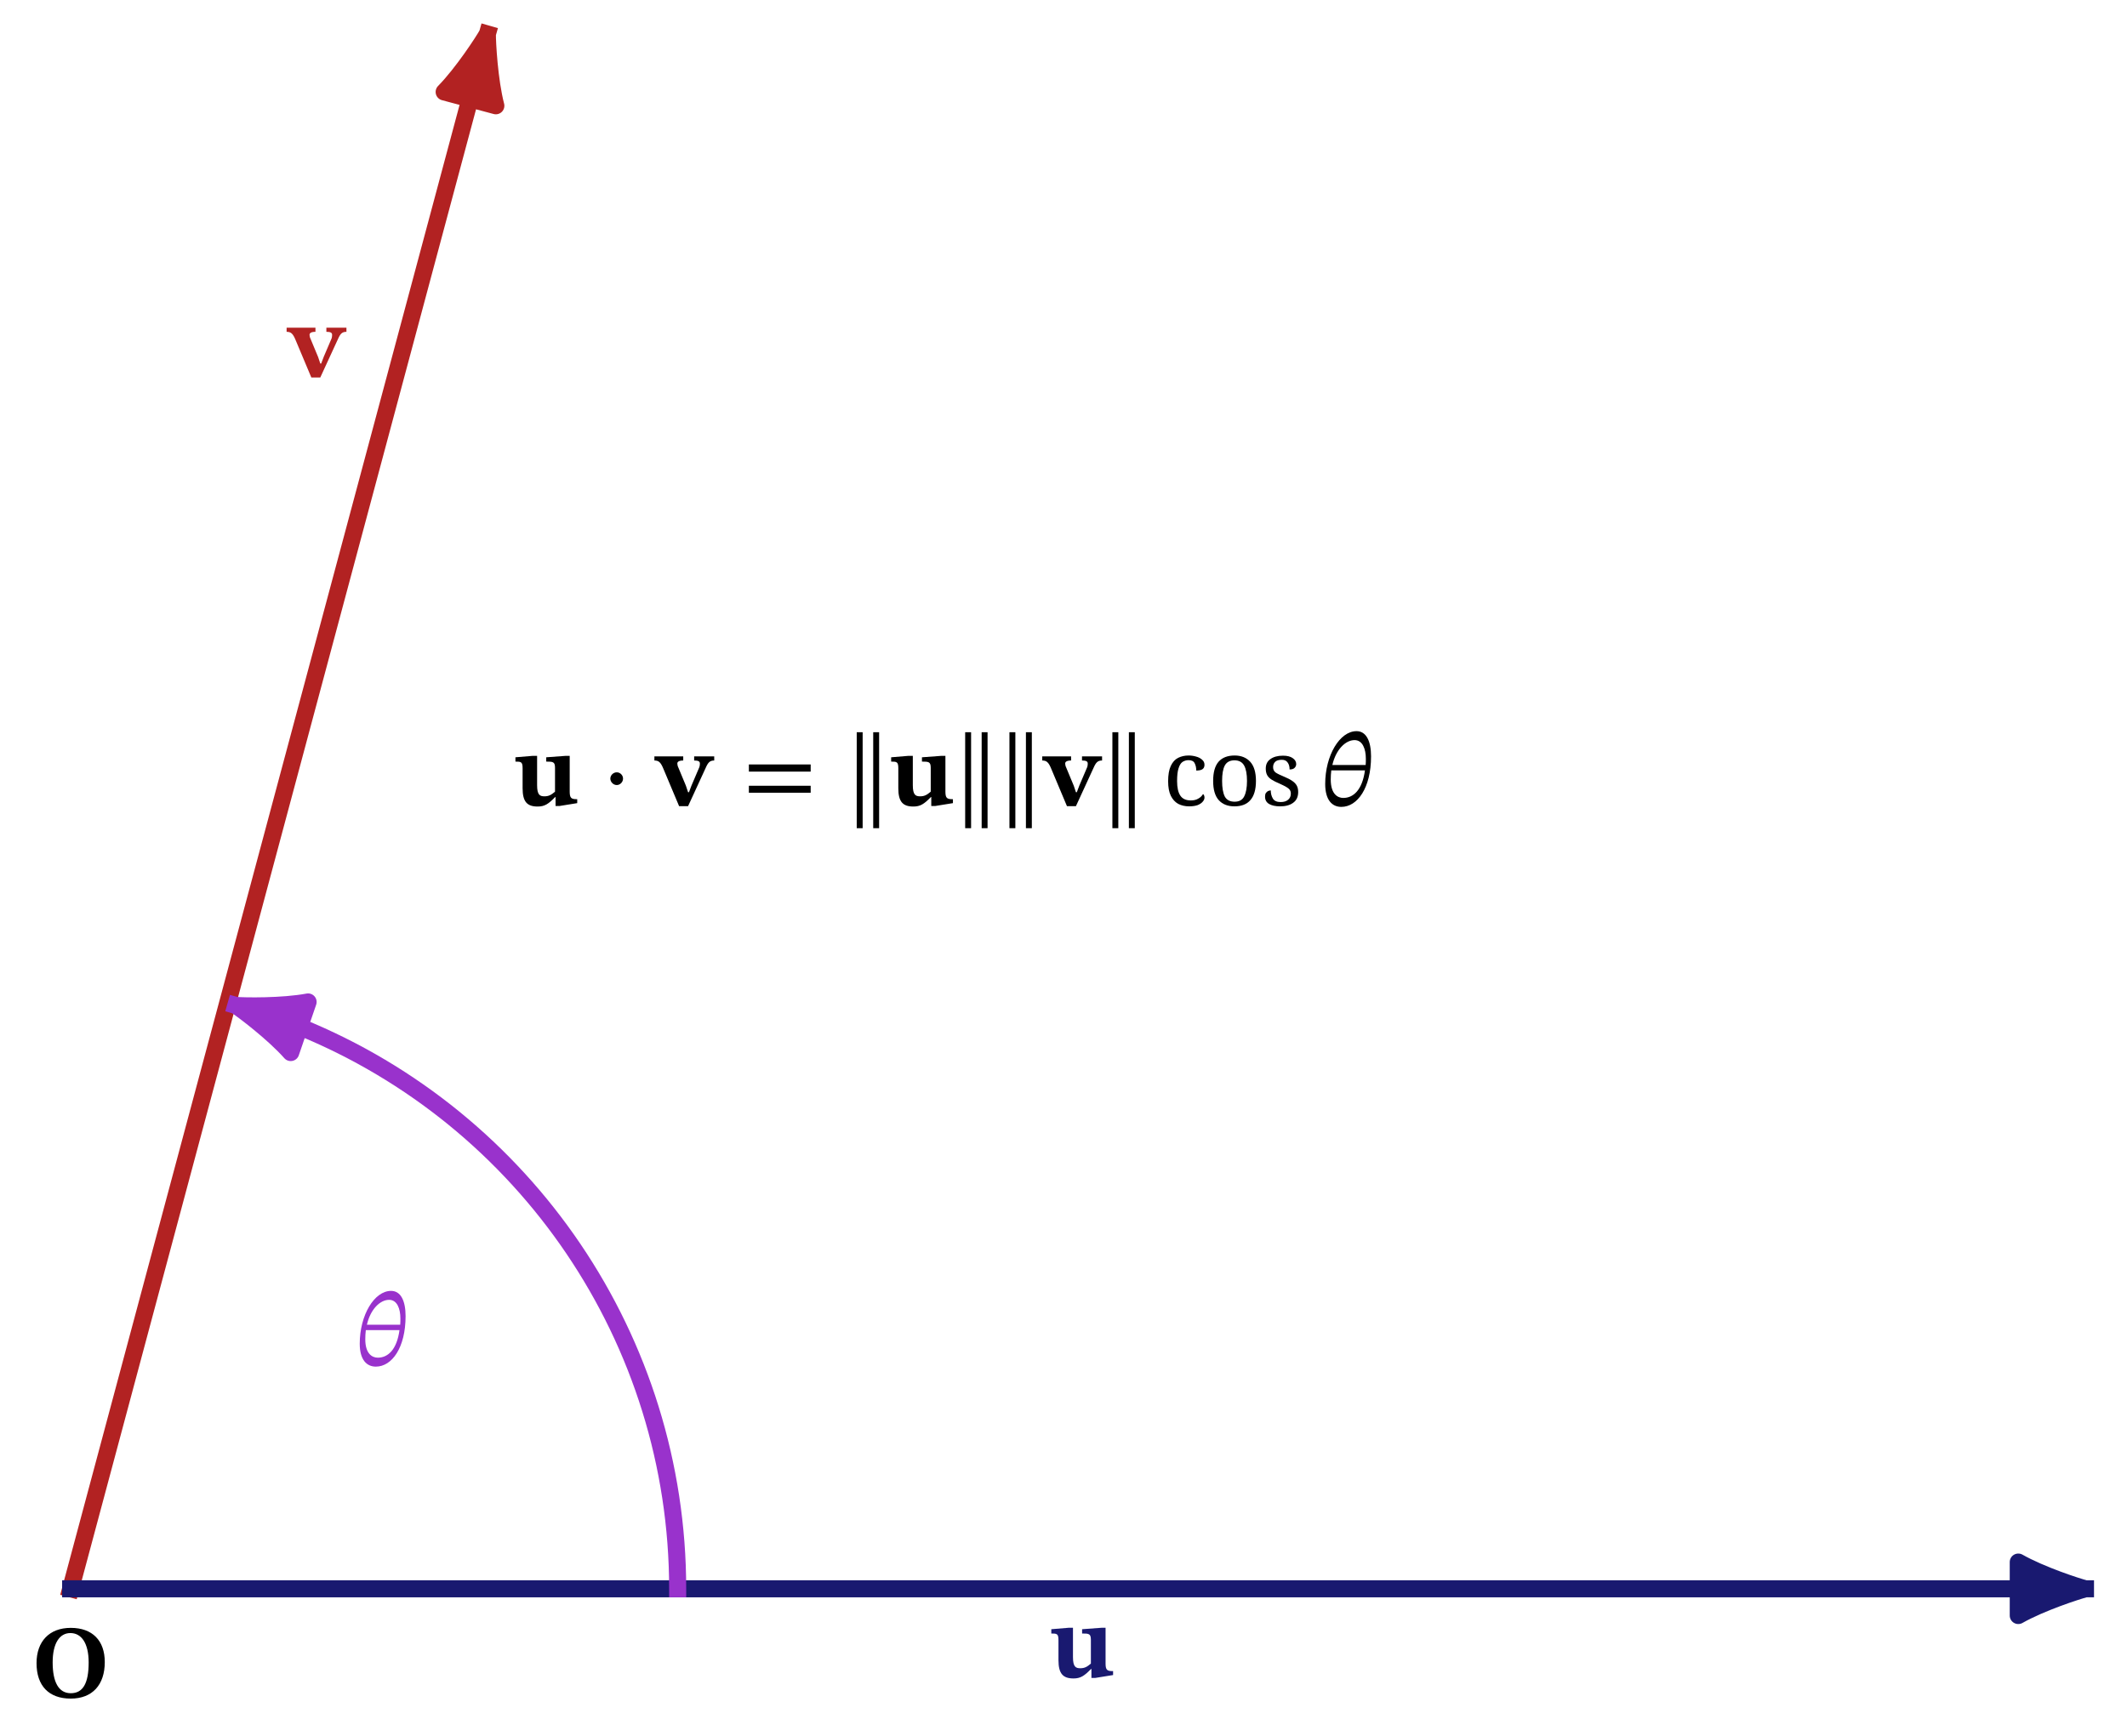
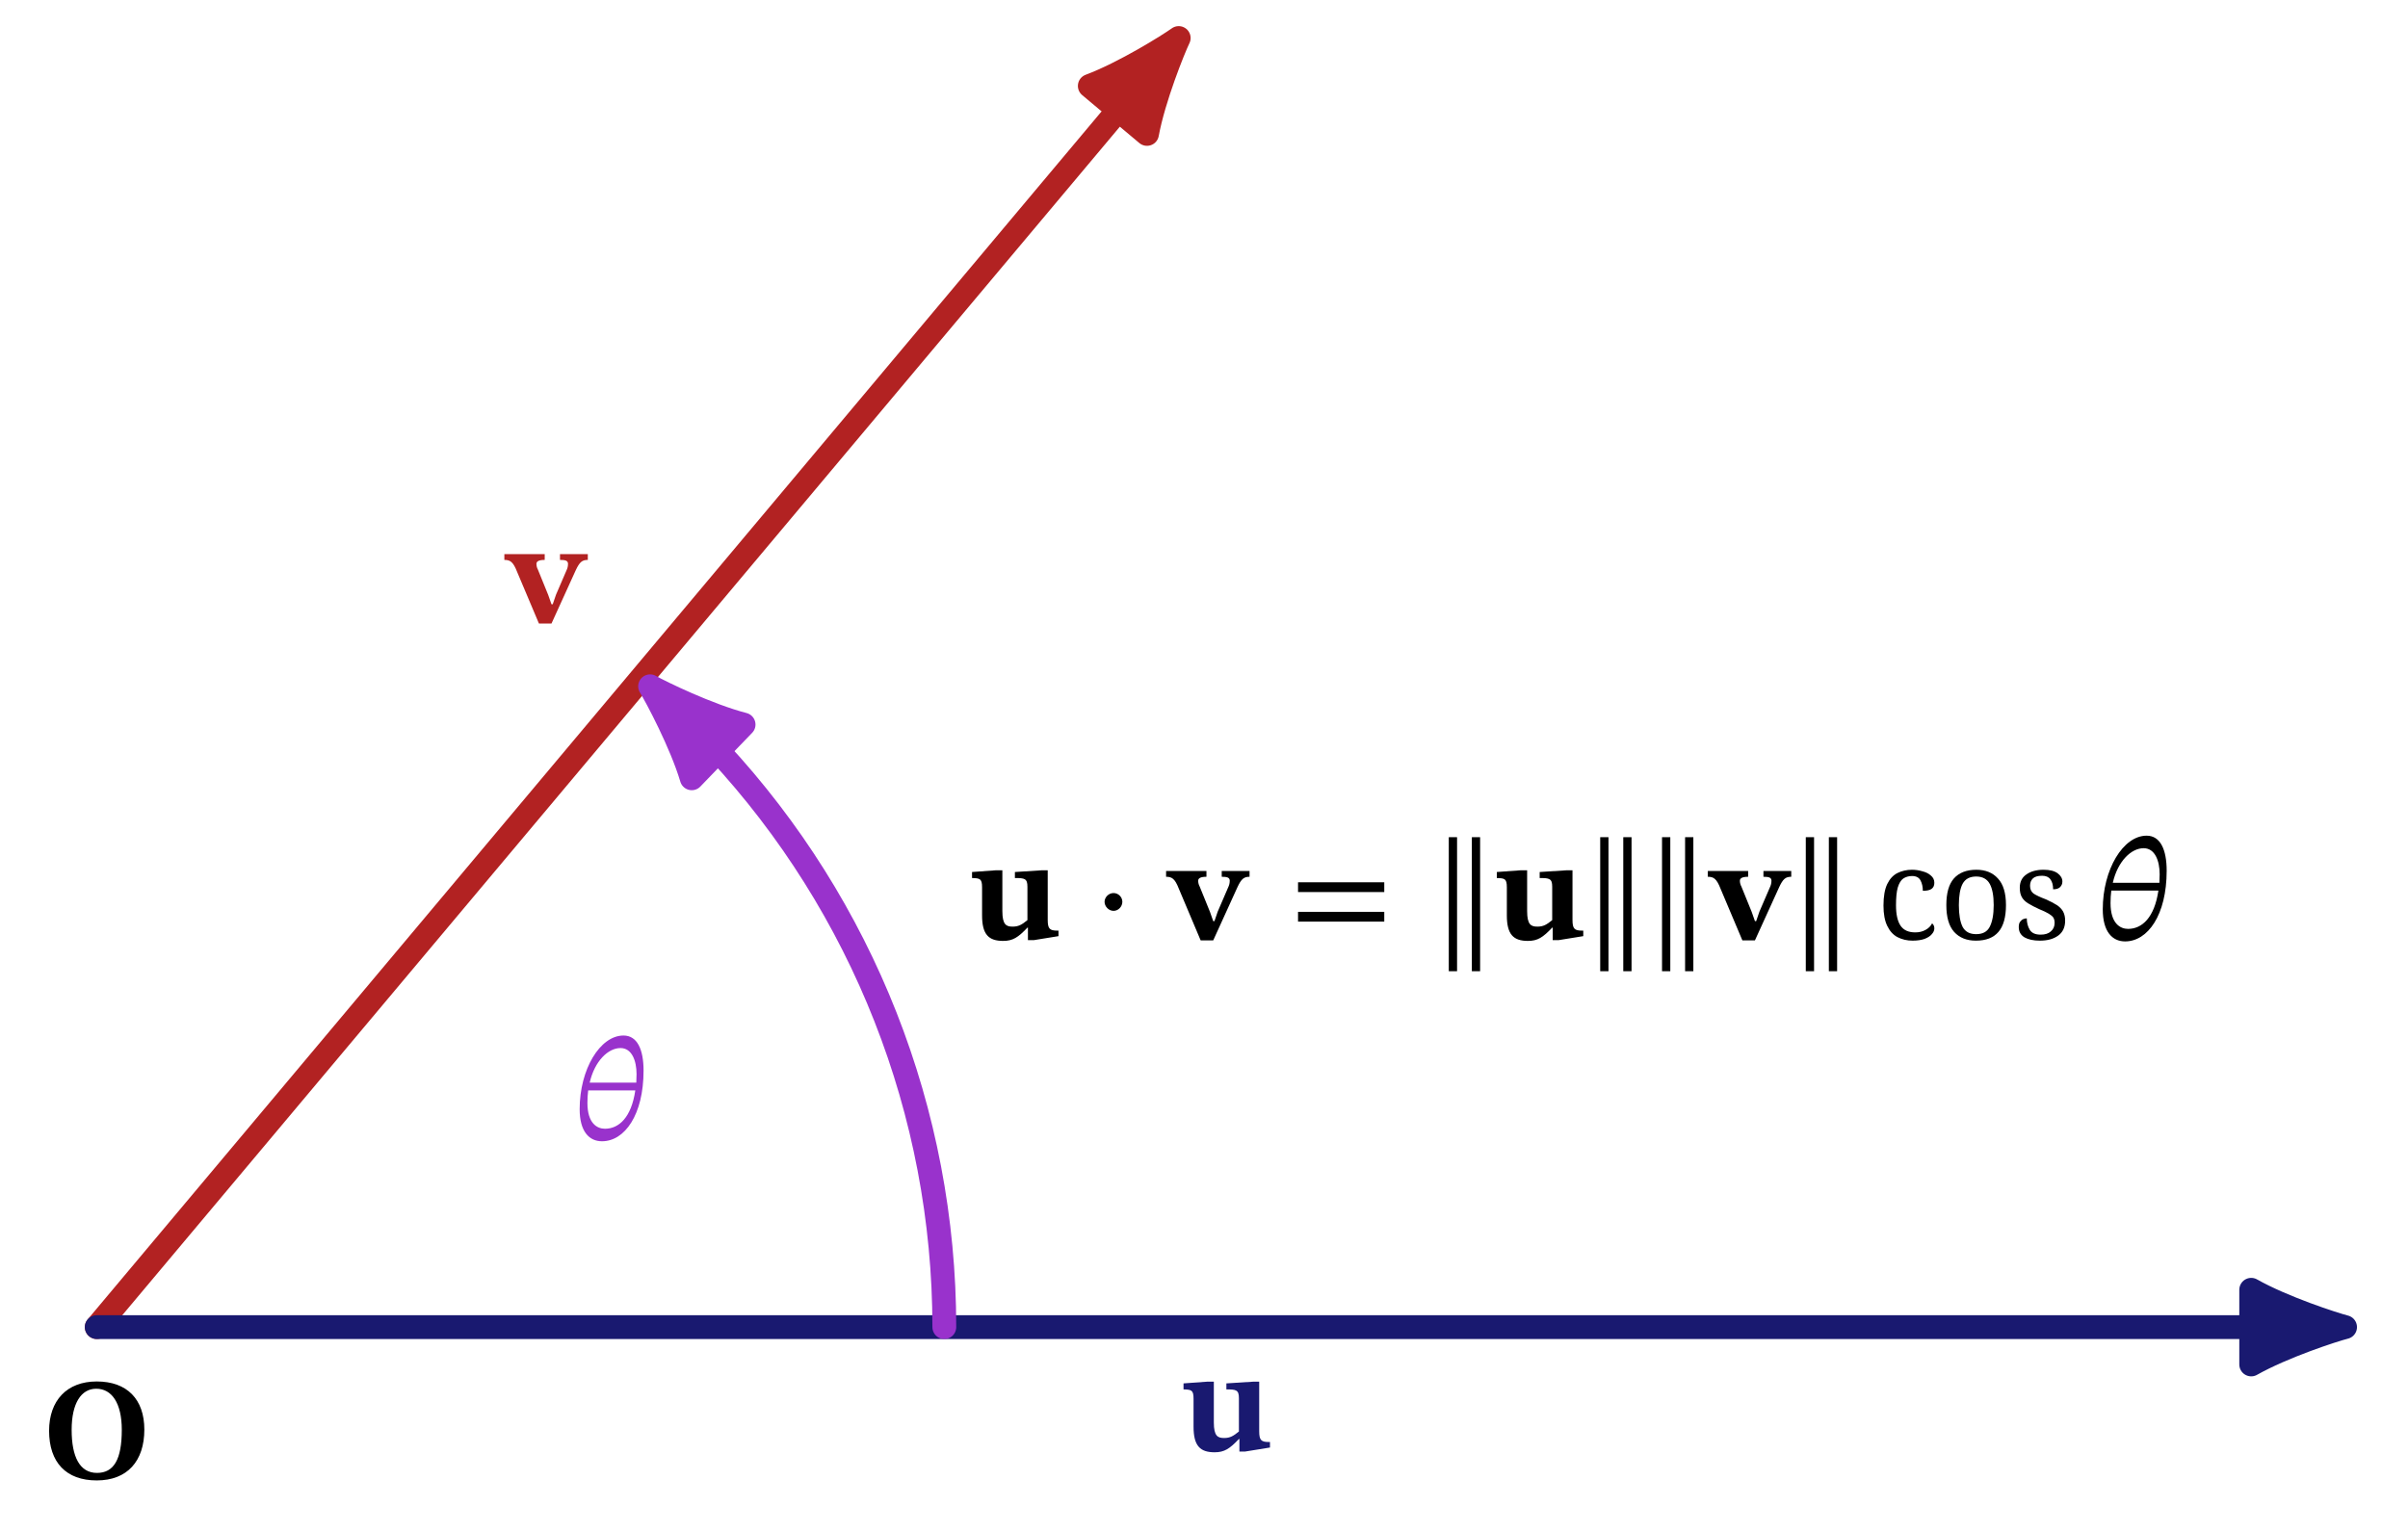
- <svg xmlns="http://www.w3.org/2000/svg" xmlns:xlink="http://www.w3.org/1999/xlink" width="185.564" height="151.445" viewBox="0 0 185.564 151.445">
+ <svg xmlns="http://www.w3.org/2000/svg" xmlns:xlink="http://www.w3.org/1999/xlink" width="150.131" height="95.504" viewBox="0 0 150.131 95.504">
  <defs>
    <g>
      <g id="glyph-0-0">
-         <path d="M 3.391 0.125 C 5.281 0.125 6.359 -1.078 6.359 -3.062 C 6.359 -4.938 5.281 -6.047 3.391 -6.047 C 1.516 -6.047 0.406 -4.859 0.406 -2.969 C 0.406 -1 1.469 0.125 3.391 0.125 Z M 3.391 -0.344 C 2.328 -0.344 1.812 -1.328 1.812 -3.031 C 1.812 -4.688 2.406 -5.594 3.359 -5.594 C 4.328 -5.594 4.953 -4.703 4.953 -3.031 C 4.953 -1.172 4.438 -0.344 3.391 -0.344 Z M 3.391 -0.344 " />
+         <path d="M 3.375 0.125 C 5.281 0.125 6.344 -1.078 6.344 -3.047 C 6.344 -4.938 5.266 -6.047 3.375 -6.047 C 1.516 -6.047 0.406 -4.859 0.406 -2.969 C 0.406 -1 1.469 0.125 3.375 0.125 Z M 3.391 -0.344 C 2.328 -0.344 1.812 -1.328 1.812 -3.031 C 1.812 -4.688 2.406 -5.594 3.344 -5.594 C 4.312 -5.594 4.938 -4.703 4.938 -3.031 C 4.938 -1.172 4.438 -0.344 3.391 -0.344 Z M 3.391 -0.344 " />
      </g>
      <g id="glyph-0-1">
-         <path d="M 2.891 0.062 L 4.422 -3.266 C 4.641 -3.766 4.797 -3.922 5.172 -3.922 L 5.172 -4.281 L 3.422 -4.281 L 3.422 -3.922 C 3.766 -3.922 3.922 -3.859 3.922 -3.656 C 3.922 -3.469 3.875 -3.344 3.875 -3.344 L 3.188 -1.734 L 2.969 -1.156 L 2.891 -1.156 L 2.703 -1.719 L 2.047 -3.297 C 1.984 -3.422 1.953 -3.562 1.953 -3.656 C 1.953 -3.812 2.094 -3.922 2.469 -3.922 L 2.469 -4.281 L -0.047 -4.281 L -0.047 -3.922 C 0.312 -3.922 0.5 -3.797 0.75 -3.172 L 2.109 0.062 Z M 2.891 0.062 " />
+         <path d="M 2.891 0.062 L 4.406 -3.266 C 4.641 -3.766 4.797 -3.906 5.156 -3.906 L 5.156 -4.266 L 3.422 -4.266 L 3.422 -3.906 C 3.766 -3.906 3.922 -3.859 3.922 -3.656 C 3.922 -3.469 3.859 -3.328 3.859 -3.328 L 3.172 -1.734 L 2.969 -1.141 L 2.891 -1.141 L 2.688 -1.719 L 2.047 -3.297 C 1.984 -3.406 1.953 -3.547 1.953 -3.656 C 1.953 -3.812 2.094 -3.906 2.469 -3.906 L 2.469 -4.266 L -0.047 -4.266 L -0.047 -3.906 C 0.312 -3.906 0.5 -3.797 0.75 -3.156 L 2.109 0.062 Z M 2.891 0.062 " />
      </g>
      <g id="glyph-0-2">
-         <path d="M 2.031 0.094 C 2.641 0.094 2.969 -0.125 3.562 -0.734 L 3.594 -0.734 L 3.594 0.047 L 3.938 0.047 L 5.484 -0.203 L 5.484 -0.547 L 5.438 -0.547 C 4.953 -0.547 4.828 -0.656 4.828 -1.219 L 4.828 -4.328 L 4.469 -4.328 L 2.781 -4.203 L 2.781 -3.828 C 3.375 -3.828 3.547 -3.812 3.547 -3.281 L 3.547 -1.203 C 3.219 -0.922 3 -0.797 2.625 -0.797 C 2.234 -0.797 1.984 -0.906 1.984 -1.766 L 1.984 -4.328 L 1.594 -4.328 L 0.094 -4.203 L 0.094 -3.828 C 0.578 -3.828 0.719 -3.812 0.719 -3.25 L 0.719 -1.5 C 0.719 -0.312 1.125 0.094 2.031 0.094 Z M 2.031 0.094 " />
+         <path d="M 2.031 0.094 C 2.641 0.094 2.969 -0.125 3.547 -0.734 L 3.578 -0.734 L 3.578 0.047 L 3.938 0.047 L 5.484 -0.203 L 5.484 -0.547 L 5.422 -0.547 C 4.938 -0.547 4.812 -0.656 4.812 -1.219 L 4.812 -4.312 L 4.469 -4.312 L 2.766 -4.203 L 2.766 -3.828 C 3.375 -3.828 3.547 -3.797 3.547 -3.281 L 3.547 -1.203 C 3.203 -0.922 3 -0.797 2.625 -0.797 C 2.234 -0.797 1.984 -0.906 1.984 -1.766 L 1.984 -4.312 L 1.594 -4.312 L 0.094 -4.203 L 0.094 -3.828 C 0.578 -3.812 0.719 -3.797 0.719 -3.25 L 0.719 -1.5 C 0.719 -0.312 1.125 0.094 2.031 0.094 Z M 2.031 0.094 " />
      </g>
      <g id="glyph-0-3">
-         <path d="M 4.5 -4.281 C 4.5 -5.594 4.094 -6.484 3.234 -6.484 C 1.766 -6.484 0.5 -4.359 0.5 -1.875 C 0.5 -0.484 1.094 0.125 1.906 0.125 C 3.312 0.125 4.5 -1.531 4.5 -4.281 Z M 2.078 -0.656 C 1.594 -0.656 0.984 -0.984 0.984 -2.266 C 0.984 -2.5 1 -2.828 1.031 -3.062 L 3.969 -3.062 C 3.734 -1.344 2.953 -0.656 2.078 -0.656 Z M 3.062 -5.703 C 3.766 -5.703 4.047 -4.922 4.047 -4.078 C 4.047 -3.906 4.047 -3.703 4.031 -3.531 L 1.125 -3.531 C 1.438 -4.891 2.281 -5.703 3.062 -5.703 Z M 3.062 -5.703 " />
+         <path d="M 4.484 -4.281 C 4.484 -5.594 4.094 -6.469 3.234 -6.469 C 1.766 -6.469 0.5 -4.359 0.5 -1.875 C 0.5 -0.484 1.094 0.125 1.891 0.125 C 3.312 0.125 4.484 -1.531 4.484 -4.281 Z M 2.078 -0.656 C 1.594 -0.656 0.984 -0.984 0.984 -2.266 C 0.984 -2.5 1 -2.828 1.031 -3.047 L 3.969 -3.047 C 3.719 -1.344 2.938 -0.656 2.078 -0.656 Z M 3.047 -5.688 C 3.75 -5.688 4.047 -4.906 4.047 -4.062 C 4.047 -3.906 4.031 -3.703 4.031 -3.531 L 1.125 -3.531 C 1.438 -4.891 2.281 -5.688 3.047 -5.688 Z M 3.047 -5.688 " />
      </g>
      <g id="glyph-0-4">
        <path d="M 1.875 -2.344 C 1.875 -2.641 1.625 -2.891 1.328 -2.891 C 1.016 -2.891 0.766 -2.625 0.766 -2.344 C 0.766 -2.062 1.016 -1.781 1.328 -1.781 C 1.625 -1.781 1.875 -2.047 1.875 -2.344 Z M 1.875 -2.344 " />
      </g>
      <g id="glyph-0-5">
-         <path d="M 5.953 -2.953 L 5.953 -3.578 L 0.562 -3.578 L 0.562 -2.953 Z M 5.953 -1.109 L 5.953 -1.719 L 0.562 -1.719 L 0.562 -1.109 Z M 5.953 -1.109 " />
+         <path d="M 5.938 -2.953 L 5.938 -3.562 L 0.562 -3.562 L 0.562 -2.953 Z M 5.938 -1.109 L 5.938 -1.719 L 0.562 -1.719 L 0.562 -1.109 Z M 5.938 -1.109 " />
      </g>
      <g id="glyph-0-6">
-         <path d="M 1.469 1.984 L 1.469 -6.391 L 0.953 -6.391 L 0.953 1.984 Z M 2.906 1.984 L 2.906 -6.391 L 2.391 -6.391 L 2.391 1.984 Z M 2.906 1.984 " />
+         <path d="M 1.469 1.984 L 1.469 -6.375 L 0.953 -6.375 L 0.953 1.984 Z M 2.906 1.984 L 2.906 -6.375 L 2.391 -6.375 L 2.391 1.984 Z M 2.906 1.984 " />
      </g>
      <g id="glyph-1-0">
-         <path d="M 2.266 0.078 C 1.91 0.078 1.594 0.004 1.312 -0.141 C 1.039 -0.297 0.828 -0.531 0.672 -0.844 C 0.516 -1.164 0.438 -1.586 0.438 -2.109 C 0.438 -2.68 0.516 -3.129 0.672 -3.453 C 0.828 -3.785 1.039 -4.02 1.312 -4.156 C 1.582 -4.289 1.883 -4.359 2.219 -4.359 C 2.445 -4.359 2.664 -4.328 2.875 -4.266 C 3.082 -4.211 3.254 -4.125 3.391 -4 C 3.535 -3.883 3.609 -3.734 3.609 -3.547 C 3.609 -3.367 3.547 -3.238 3.422 -3.156 C 3.305 -3.082 3.129 -3.047 2.891 -3.047 C 2.891 -3.297 2.844 -3.508 2.75 -3.688 C 2.664 -3.863 2.488 -3.953 2.219 -3.953 C 2.02 -3.953 1.844 -3.898 1.688 -3.797 C 1.539 -3.691 1.426 -3.504 1.344 -3.234 C 1.258 -2.973 1.219 -2.602 1.219 -2.125 C 1.219 -1.562 1.312 -1.141 1.5 -0.859 C 1.688 -0.578 1.992 -0.438 2.422 -0.438 C 2.672 -0.438 2.883 -0.488 3.062 -0.594 C 3.25 -0.695 3.391 -0.832 3.484 -1 C 3.566 -0.926 3.609 -0.82 3.609 -0.688 C 3.609 -0.562 3.555 -0.441 3.453 -0.328 C 3.359 -0.211 3.211 -0.113 3.016 -0.031 C 2.816 0.039 2.566 0.078 2.266 0.078 Z M 2.266 0.078 " />
+         <path d="M 2.25 0.078 C 1.906 0.078 1.594 0.004 1.312 -0.141 C 1.039 -0.285 0.828 -0.52 0.672 -0.844 C 0.516 -1.164 0.438 -1.586 0.438 -2.109 C 0.438 -2.68 0.516 -3.129 0.672 -3.453 C 0.828 -3.773 1.039 -4.004 1.312 -4.141 C 1.582 -4.273 1.883 -4.344 2.219 -4.344 C 2.438 -4.344 2.648 -4.312 2.859 -4.25 C 3.078 -4.195 3.254 -4.109 3.391 -3.984 C 3.535 -3.867 3.609 -3.719 3.609 -3.531 C 3.609 -3.352 3.547 -3.223 3.422 -3.141 C 3.305 -3.066 3.129 -3.031 2.891 -3.031 C 2.891 -3.281 2.844 -3.492 2.75 -3.672 C 2.656 -3.859 2.477 -3.953 2.219 -3.953 C 2.008 -3.953 1.828 -3.898 1.672 -3.797 C 1.523 -3.691 1.41 -3.504 1.328 -3.234 C 1.254 -2.973 1.219 -2.602 1.219 -2.125 C 1.219 -1.562 1.312 -1.141 1.5 -0.859 C 1.688 -0.578 1.992 -0.438 2.422 -0.438 C 2.66 -0.438 2.875 -0.488 3.062 -0.594 C 3.25 -0.695 3.383 -0.832 3.469 -1 C 3.562 -0.926 3.609 -0.82 3.609 -0.688 C 3.609 -0.562 3.555 -0.441 3.453 -0.328 C 3.359 -0.211 3.207 -0.113 3 -0.031 C 2.801 0.039 2.551 0.078 2.25 0.078 Z M 2.25 0.078 " />
      </g>
      <g id="glyph-1-1">
-         <path d="M 2.297 0.078 C 1.711 0.078 1.254 -0.102 0.922 -0.469 C 0.598 -0.832 0.438 -1.391 0.438 -2.141 C 0.438 -2.891 0.594 -3.445 0.906 -3.812 C 1.227 -4.176 1.695 -4.359 2.312 -4.359 C 2.883 -4.359 3.336 -4.176 3.672 -3.812 C 4.004 -3.445 4.172 -2.891 4.172 -2.141 C 4.172 -1.391 4.008 -0.832 3.688 -0.469 C 3.375 -0.102 2.91 0.078 2.297 0.078 Z M 2.312 -0.328 C 2.707 -0.328 2.984 -0.477 3.141 -0.781 C 3.305 -1.094 3.391 -1.547 3.391 -2.141 C 3.391 -2.742 3.305 -3.191 3.141 -3.484 C 2.973 -3.785 2.691 -3.938 2.297 -3.938 C 1.898 -3.938 1.617 -3.785 1.453 -3.484 C 1.297 -3.191 1.219 -2.742 1.219 -2.141 C 1.219 -1.547 1.297 -1.094 1.453 -0.781 C 1.617 -0.477 1.906 -0.328 2.312 -0.328 Z M 2.312 -0.328 " />
+         <path d="M 2.281 0.078 C 1.707 0.078 1.254 -0.102 0.922 -0.469 C 0.598 -0.832 0.438 -1.391 0.438 -2.141 C 0.438 -2.891 0.594 -3.441 0.906 -3.797 C 1.227 -4.16 1.695 -4.344 2.312 -4.344 C 2.883 -4.344 3.332 -4.16 3.656 -3.797 C 3.988 -3.441 4.156 -2.891 4.156 -2.141 C 4.156 -1.391 4 -0.832 3.688 -0.469 C 3.375 -0.102 2.906 0.078 2.281 0.078 Z M 2.297 -0.328 C 2.703 -0.328 2.984 -0.477 3.141 -0.781 C 3.305 -1.094 3.391 -1.547 3.391 -2.141 C 3.391 -2.734 3.305 -3.176 3.141 -3.469 C 2.973 -3.77 2.691 -3.922 2.297 -3.922 C 1.898 -3.922 1.617 -3.77 1.453 -3.469 C 1.297 -3.176 1.219 -2.734 1.219 -2.141 C 1.219 -1.547 1.297 -1.094 1.453 -0.781 C 1.617 -0.477 1.898 -0.328 2.297 -0.328 Z M 2.297 -0.328 " />
      </g>
      <g id="glyph-1-2">
-         <path d="M 1.672 0.078 C 1.273 0.078 0.957 0.008 0.719 -0.125 C 0.477 -0.27 0.359 -0.484 0.359 -0.766 C 0.359 -0.91 0.383 -1.02 0.438 -1.094 C 0.5 -1.176 0.566 -1.234 0.641 -1.266 C 0.723 -1.297 0.797 -1.312 0.859 -1.312 C 0.859 -1.039 0.922 -0.801 1.047 -0.594 C 1.172 -0.395 1.395 -0.297 1.719 -0.297 C 2 -0.297 2.219 -0.363 2.375 -0.5 C 2.531 -0.633 2.609 -0.812 2.609 -1.031 C 2.609 -1.164 2.578 -1.273 2.516 -1.359 C 2.461 -1.441 2.363 -1.523 2.219 -1.609 C 2.082 -1.691 1.883 -1.789 1.625 -1.906 C 1.352 -2.02 1.125 -2.133 0.938 -2.25 C 0.758 -2.363 0.629 -2.492 0.547 -2.641 C 0.461 -2.797 0.422 -2.988 0.422 -3.219 C 0.422 -3.582 0.555 -3.859 0.828 -4.047 C 1.098 -4.242 1.461 -4.344 1.922 -4.344 C 2.297 -4.344 2.582 -4.27 2.781 -4.125 C 2.977 -3.988 3.078 -3.816 3.078 -3.609 C 3.078 -3.473 3.023 -3.359 2.922 -3.266 C 2.828 -3.18 2.688 -3.141 2.5 -3.141 C 2.5 -3.398 2.441 -3.602 2.328 -3.75 C 2.223 -3.906 2.055 -3.984 1.828 -3.984 C 1.547 -3.984 1.348 -3.922 1.234 -3.797 C 1.117 -3.68 1.062 -3.531 1.062 -3.344 C 1.062 -3.145 1.133 -2.988 1.281 -2.875 C 1.438 -2.77 1.691 -2.645 2.047 -2.5 C 2.328 -2.383 2.555 -2.266 2.734 -2.141 C 2.91 -2.023 3.039 -1.891 3.125 -1.734 C 3.207 -1.586 3.25 -1.398 3.25 -1.172 C 3.25 -0.754 3.102 -0.441 2.812 -0.234 C 2.531 -0.023 2.148 0.078 1.672 0.078 Z M 1.672 0.078 " />
+         <path d="M 1.672 0.078 C 1.273 0.078 0.957 0.008 0.719 -0.125 C 0.477 -0.27 0.359 -0.484 0.359 -0.766 C 0.359 -0.91 0.383 -1.02 0.438 -1.094 C 0.5 -1.176 0.566 -1.234 0.641 -1.266 C 0.723 -1.297 0.797 -1.312 0.859 -1.312 C 0.859 -1.039 0.922 -0.801 1.047 -0.594 C 1.172 -0.395 1.395 -0.297 1.719 -0.297 C 2 -0.297 2.211 -0.363 2.359 -0.5 C 2.516 -0.633 2.594 -0.812 2.594 -1.031 C 2.594 -1.164 2.566 -1.273 2.516 -1.359 C 2.461 -1.441 2.363 -1.523 2.219 -1.609 C 2.082 -1.691 1.883 -1.785 1.625 -1.891 C 1.352 -2.016 1.125 -2.133 0.938 -2.25 C 0.758 -2.363 0.629 -2.492 0.547 -2.641 C 0.461 -2.797 0.422 -2.988 0.422 -3.219 C 0.422 -3.582 0.555 -3.859 0.828 -4.047 C 1.098 -4.242 1.457 -4.344 1.906 -4.344 C 2.289 -4.344 2.582 -4.27 2.781 -4.125 C 2.977 -3.977 3.078 -3.805 3.078 -3.609 C 3.078 -3.461 3.023 -3.344 2.922 -3.25 C 2.828 -3.164 2.688 -3.125 2.5 -3.125 C 2.5 -3.395 2.441 -3.602 2.328 -3.75 C 2.223 -3.895 2.051 -3.969 1.812 -3.969 C 1.539 -3.969 1.348 -3.91 1.234 -3.797 C 1.117 -3.68 1.062 -3.531 1.062 -3.344 C 1.062 -3.133 1.133 -2.973 1.281 -2.859 C 1.438 -2.754 1.691 -2.633 2.047 -2.5 C 2.328 -2.375 2.555 -2.254 2.734 -2.141 C 2.91 -2.023 3.039 -1.891 3.125 -1.734 C 3.207 -1.578 3.25 -1.391 3.25 -1.172 C 3.25 -0.754 3.102 -0.441 2.812 -0.234 C 2.52 -0.023 2.141 0.078 1.672 0.078 Z M 1.672 0.078 " />
      </g>
    </g>
    <clipPath id="clip-0">
-       <path clip-rule="nonzero" d="M 0.121 0 L 63 0 L 63 150.891 L 0.121 150.891 Z M 0.121 0 " />
+       <path clip-rule="nonzero" d="M 0 0.027 L 91 0.027 L 91 94.984 L 0 94.984 Z M 0 0.027 " />
    </clipPath>
    <clipPath id="clip-1">
-       <path clip-rule="nonzero" d="M 5 68 L 81 68 L 81 150.891 L 5 150.891 Z M 5 68 " />
+       <path clip-rule="nonzero" d="M 23 25 L 80 25 L 80 94.984 L 23 94.984 Z M 23 25 " />
    </clipPath>
  </defs>
  <g fill="rgb(0%, 0%, 0%)" fill-opacity="1">
-     <use xlink:href="#glyph-0-0" x="2.782" y="148.105" />
+     <use xlink:href="#glyph-0-0" x="2.655" y="92.202" />
  </g>
  <g clip-path="url(#clip-0)">
-     <path fill="none" stroke-width="1.494" stroke-linecap="square" stroke-linejoin="miter" stroke="rgb(69.8%, 13.199%, 13.199%)" stroke-opacity="1" stroke-miterlimit="10" d="M -0 0 L 34.967 130.496 " transform="matrix(0.996349, 0, 0, -0.996349, 6.164427, 138.6489)" />
+     <path fill="none" stroke-width="1.494" stroke-linecap="round" stroke-linejoin="miter" stroke="rgb(69.8%, 13.199%, 13.199%)" stroke-opacity="1" stroke-miterlimit="10" d="M 0.001 -0 L 64.065 76.349 " transform="matrix(0.994245, 0, 0, -0.994245, 6.030096, 82.76533)" />
  </g>
-   <path fill-rule="nonzero" fill="rgb(69.8%, 13.199%, 13.199%)" fill-opacity="1" stroke-width="1.494" stroke-linecap="square" stroke-linejoin="round" stroke="rgb(69.8%, 13.199%, 13.199%)" stroke-opacity="1" stroke-miterlimit="10" d="M 5.884 0.001 C 5.162 0.181 1.986 1.218 0 2.342 L 0.001 -2.342 C 1.985 -1.218 5.162 -0.184 5.884 0.001 Z M 5.884 0.001 " transform="matrix(0.257845, -0.962403, -0.962403, -0.257845, 41.00378, 8.627503)" />
+   <path fill-rule="nonzero" fill="rgb(69.8%, 13.199%, 13.199%)" fill-opacity="1" stroke-width="1.494" stroke-linecap="round" stroke-linejoin="round" stroke="rgb(69.8%, 13.199%, 13.199%)" stroke-opacity="1" stroke-miterlimit="10" d="M 5.887 0.001 C 5.161 0.182 1.986 1.215 0.001 2.34 L 0.001 -2.342 C 1.985 -1.216 5.163 -0.181 5.887 0.001 Z M 5.887 0.001 " transform="matrix(0.639081, -0.761612, -0.761612, -0.639081, 69.72703, 6.85552)" />
  <g fill="rgb(69.8%, 13.199%, 13.199%)" fill-opacity="1">
-     <use xlink:href="#glyph-0-1" x="25.052" y="32.879" />
+     <use xlink:href="#glyph-0-1" x="31.492" y="38.825" />
  </g>
-   <path fill="none" stroke-width="1.494" stroke-linecap="square" stroke-linejoin="miter" stroke="rgb(9.799%, 9.799%, 43.999%)" stroke-opacity="1" stroke-miterlimit="10" d="M -0 0 L 170.536 0 " transform="matrix(0.996349, 0, 0, -0.996349, 6.164427, 138.6489)" />
-   <path fill-rule="nonzero" fill="rgb(9.799%, 9.799%, 43.999%)" fill-opacity="1" stroke-width="1.494" stroke-linecap="square" stroke-linejoin="round" stroke="rgb(9.799%, 9.799%, 43.999%)" stroke-opacity="1" stroke-miterlimit="10" d="M 5.886 0 C 5.161 0.181 1.985 1.216 0.002 2.341 L 0.002 -2.34 C 1.985 -1.215 5.161 -0.184 5.886 0 Z M 5.886 0 " transform="matrix(0.996349, 0, 0, -0.996349, 176.0765, 138.6489)" />
+   <path fill="none" stroke-width="1.494" stroke-linecap="round" stroke-linejoin="miter" stroke="rgb(9.799%, 9.799%, 43.999%)" stroke-opacity="1" stroke-miterlimit="10" d="M 0.001 -0 L 135.103 -0 " transform="matrix(0.994245, 0, 0, -0.994245, 6.030096, 82.76533)" />
+   <path fill-rule="nonzero" fill="rgb(9.799%, 9.799%, 43.999%)" fill-opacity="1" stroke-width="1.494" stroke-linecap="round" stroke-linejoin="round" stroke="rgb(9.799%, 9.799%, 43.999%)" stroke-opacity="1" stroke-miterlimit="10" d="M 5.887 -0 C 5.164 0.184 1.986 1.218 0.002 2.341 L 0.002 -2.342 C 1.986 -1.218 5.164 -0.181 5.887 -0 Z M 5.887 -0 " transform="matrix(0.994245, 0, 0, -0.994245, 140.3538, 82.76533)" />
  <g fill="rgb(9.799%, 9.799%, 43.999%)" fill-opacity="1">
-     <use xlink:href="#glyph-0-2" x="91.624" y="146.378" />
+     <use xlink:href="#glyph-0-2" x="73.695" y="90.478" />
  </g>
  <g clip-path="url(#clip-1)">
-     <path fill="none" stroke-width="1.494" stroke-linecap="square" stroke-linejoin="miter" stroke="rgb(59.999%, 19.6%, 79.999%)" stroke-opacity="1" stroke-miterlimit="10" d="M 53.151 0 C 53.151 21.818 39.852 41.174 20.042 49.231 " transform="matrix(0.996349, 0, 0, -0.996349, 6.164427, 138.6489)" />
+     <path fill="none" stroke-width="1.494" stroke-linecap="round" stroke-linejoin="miter" stroke="rgb(59.999%, 19.6%, 79.999%)" stroke-opacity="1" stroke-miterlimit="10" d="M 53.151 -0 C 53.151 13.484 48.028 26.378 38.968 36.145 " transform="matrix(0.994245, 0, 0, -0.994245, 6.030096, 82.76533)" />
  </g>
-   <path fill-rule="nonzero" fill="rgb(59.999%, 19.6%, 79.999%)" fill-opacity="1" stroke-width="1.494" stroke-linecap="square" stroke-linejoin="round" stroke="rgb(59.999%, 19.6%, 79.999%)" stroke-opacity="1" stroke-miterlimit="10" d="M 5.886 -0 C 5.164 0.183 1.986 1.218 -0.001 2.343 L -0 -2.342 C 1.984 -1.216 5.161 -0.183 5.886 -0 Z M 5.886 -0 " transform="matrix(-0.942307, -0.323654, -0.323654, 0.942307, 26.12069, 89.64385)" />
+   <path fill-rule="nonzero" fill="rgb(59.999%, 19.6%, 79.999%)" fill-opacity="1" stroke-width="1.494" stroke-linecap="round" stroke-linejoin="round" stroke="rgb(59.999%, 19.6%, 79.999%)" stroke-opacity="1" stroke-miterlimit="10" d="M 5.886 0.001 C 5.164 0.184 1.985 1.216 -0.001 2.34 L 0.001 -2.342 C 1.986 -1.218 5.163 -0.183 5.886 0.001 Z M 5.886 0.001 " transform="matrix(-0.715459, -0.690354, -0.690354, 0.715459, 44.74361, 46.86363)" />
  <g fill="rgb(59.999%, 19.6%, 79.999%)" fill-opacity="1">
-     <use xlink:href="#glyph-0-3" x="30.884" y="119.135" />
+     <use xlink:href="#glyph-0-3" x="35.64" y="71.05" />
  </g>
  <g fill="rgb(0%, 0%, 0%)" fill-opacity="1">
-     <use xlink:href="#glyph-0-2" x="44.874" y="70.289" />
+     <use xlink:href="#glyph-0-2" x="60.51" y="58.586" />
  </g>
  <g fill="rgb(0%, 0%, 0%)" fill-opacity="1">
-     <use xlink:href="#glyph-0-4" x="52.48" y="70.289" />
+     <use xlink:href="#glyph-0-4" x="68.1" y="58.586" />
  </g>
  <g fill="rgb(0%, 0%, 0%)" fill-opacity="1">
-     <use xlink:href="#glyph-0-1" x="57.138" y="70.289" />
+     <use xlink:href="#glyph-0-1" x="72.749" y="58.586" />
  </g>
  <g fill="rgb(0%, 0%, 0%)" fill-opacity="1">
-     <use xlink:href="#glyph-0-5" x="64.772" y="70.289" />
+     <use xlink:href="#glyph-0-5" x="80.367" y="58.586" />
  </g>
  <g fill="rgb(0%, 0%, 0%)" fill-opacity="1">
-     <use xlink:href="#glyph-0-6" x="73.79" y="70.289" />
-     <use xlink:href="#glyph-0-2" x="77.652" y="70.289" />
-     <use xlink:href="#glyph-0-6" x="83.251" y="70.289" />
-     <use xlink:href="#glyph-0-6" x="87.113" y="70.289" />
-     <use xlink:href="#glyph-0-1" x="90.975" y="70.289" />
-     <use xlink:href="#glyph-0-6" x="96.095" y="70.289" />
+     <use xlink:href="#glyph-0-6" x="89.374" y="58.586" />
+     <use xlink:href="#glyph-0-2" x="93.228" y="58.586" />
+     <use xlink:href="#glyph-0-6" x="98.815" y="58.586" />
+     <use xlink:href="#glyph-0-6" x="102.669" y="58.586" />
+     <use xlink:href="#glyph-0-1" x="106.523" y="58.586" />
+     <use xlink:href="#glyph-0-6" x="111.632" y="58.586" />
  </g>
  <g fill="rgb(0%, 0%, 0%)" fill-opacity="1">
-     <use xlink:href="#glyph-1-0" x="101.473" y="70.289" />
-     <use xlink:href="#glyph-1-1" x="105.4" y="70.289" />
-     <use xlink:href="#glyph-1-2" x="110.006" y="70.289" />
+     <use xlink:href="#glyph-1-0" x="116.991" y="58.586" />
+     <use xlink:href="#glyph-1-1" x="120.91" y="58.586" />
+     <use xlink:href="#glyph-1-2" x="125.505" y="58.586" />
  </g>
  <g fill="rgb(0%, 0%, 0%)" fill-opacity="1">
-     <use xlink:href="#glyph-0-3" x="115.113" y="70.289" />
+     <use xlink:href="#glyph-0-3" x="130.601" y="58.586" />
  </g>
</svg>
